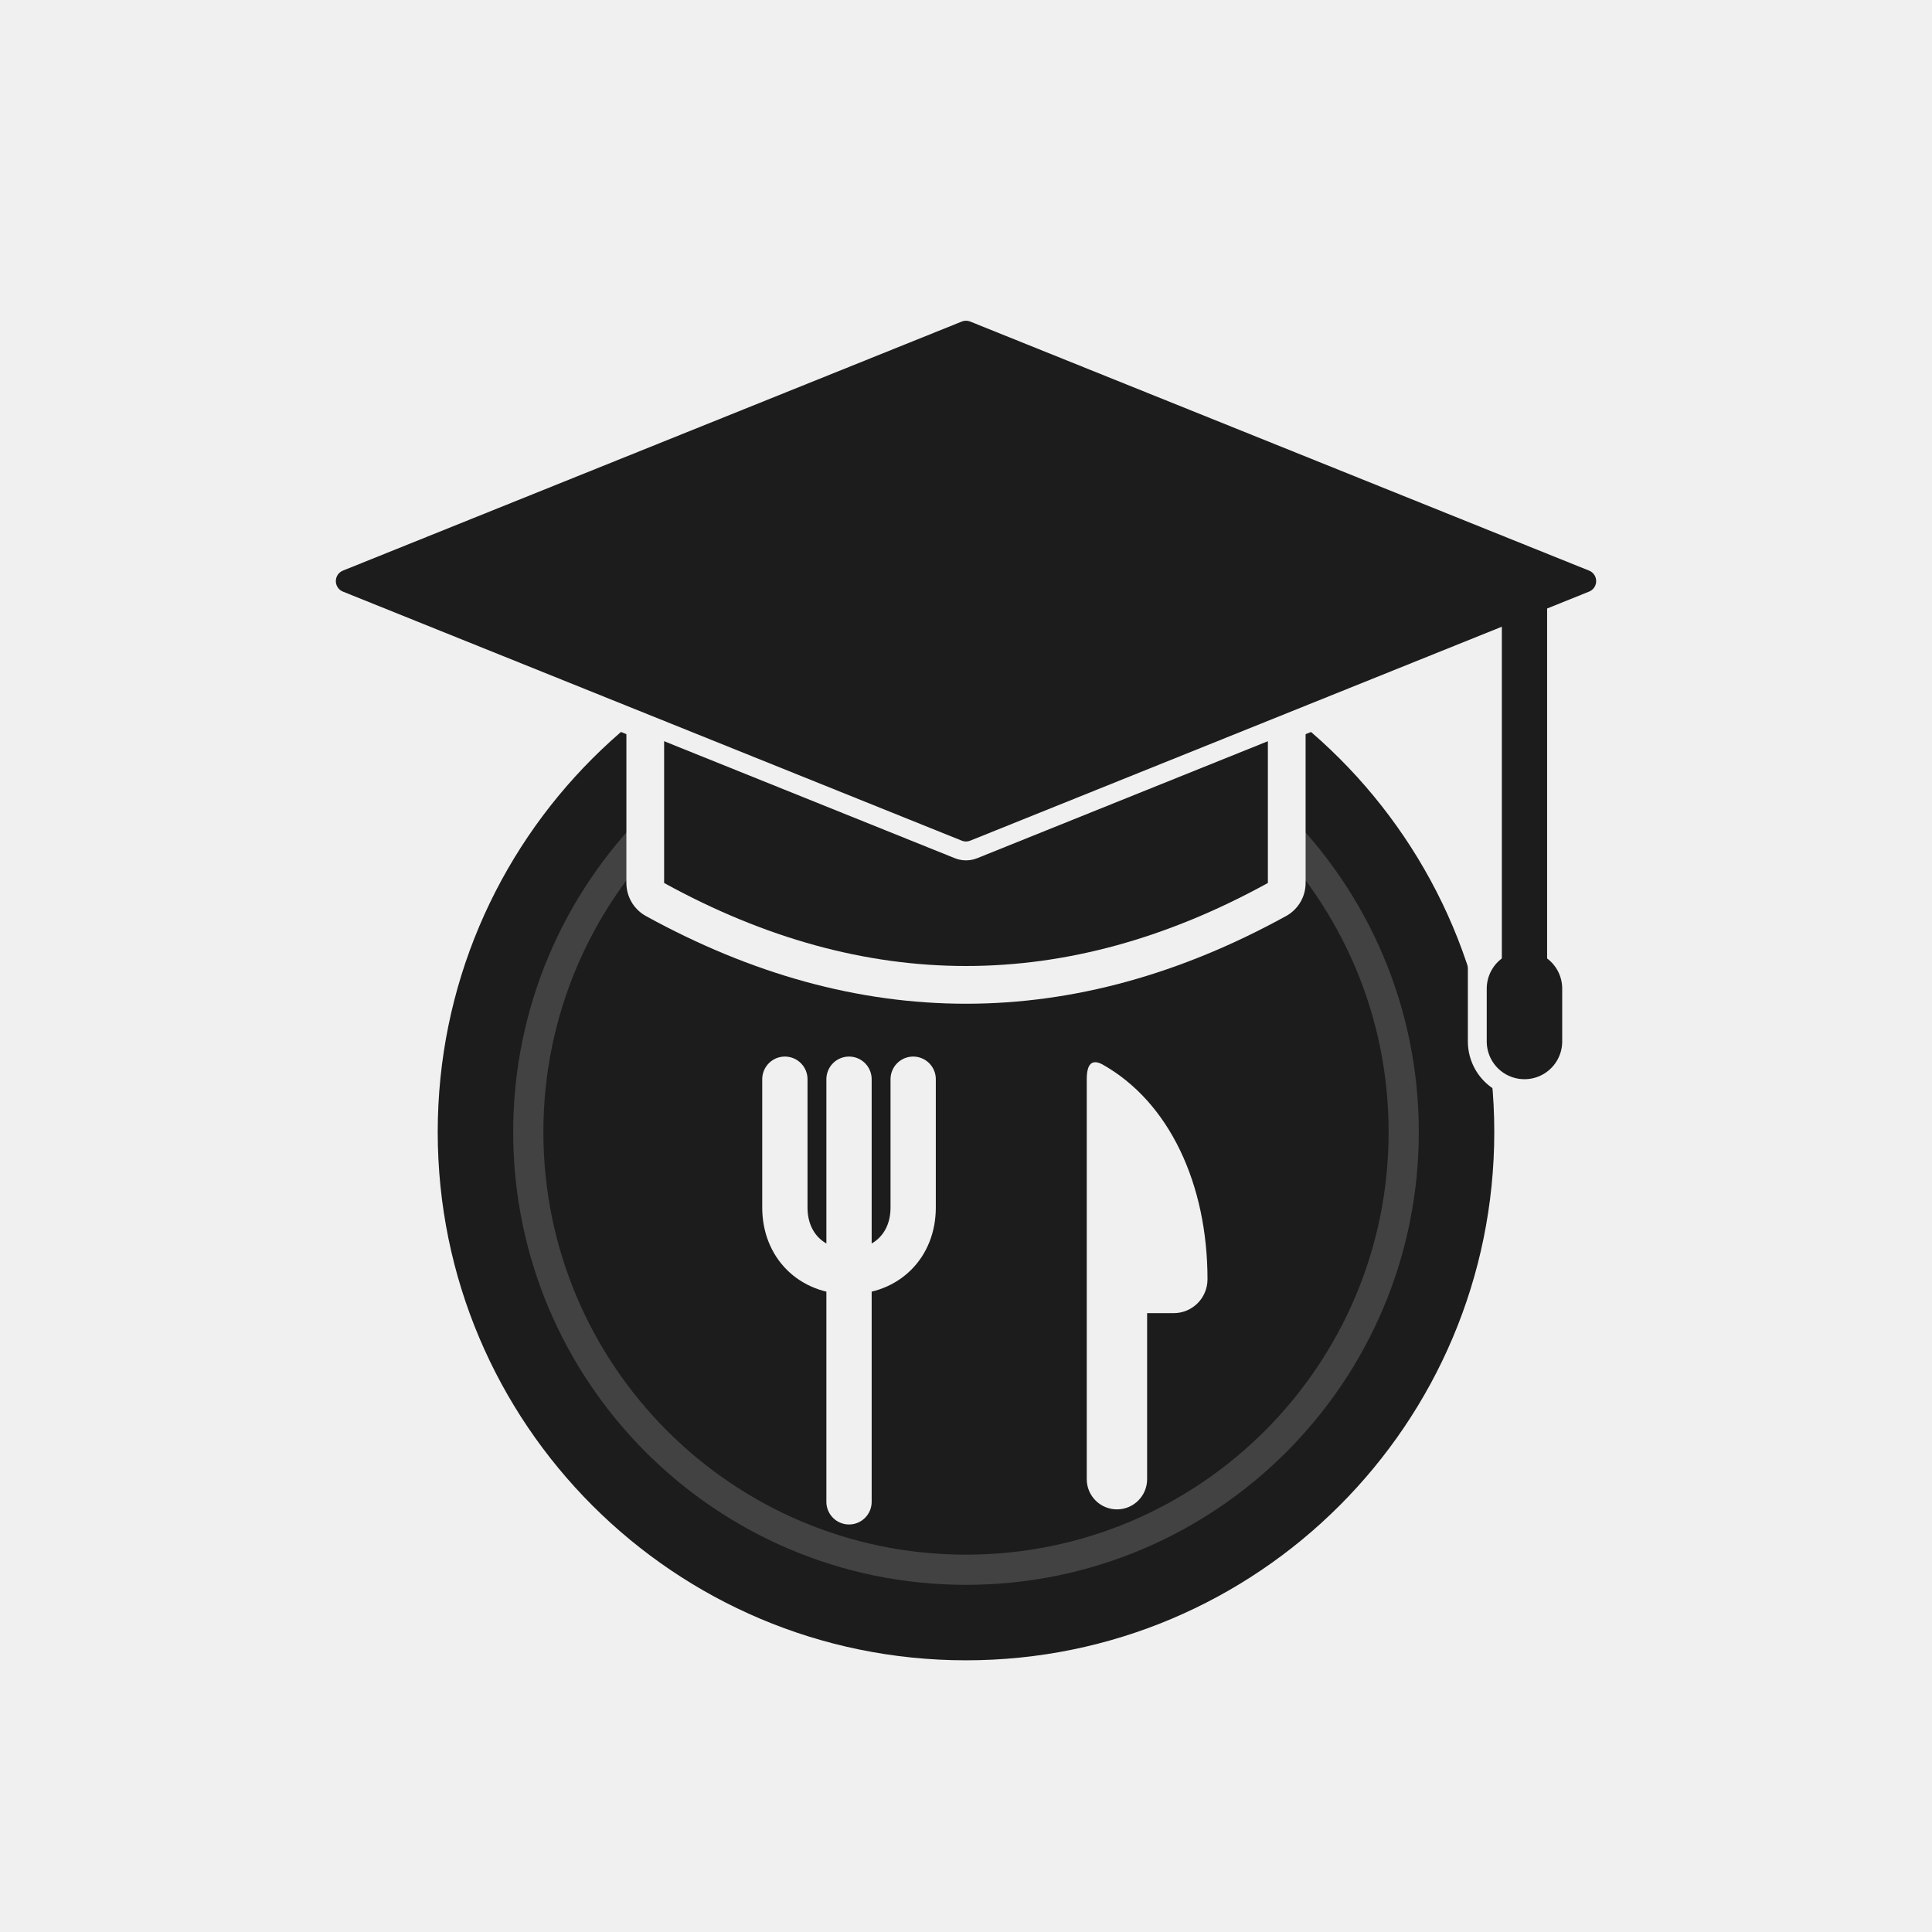
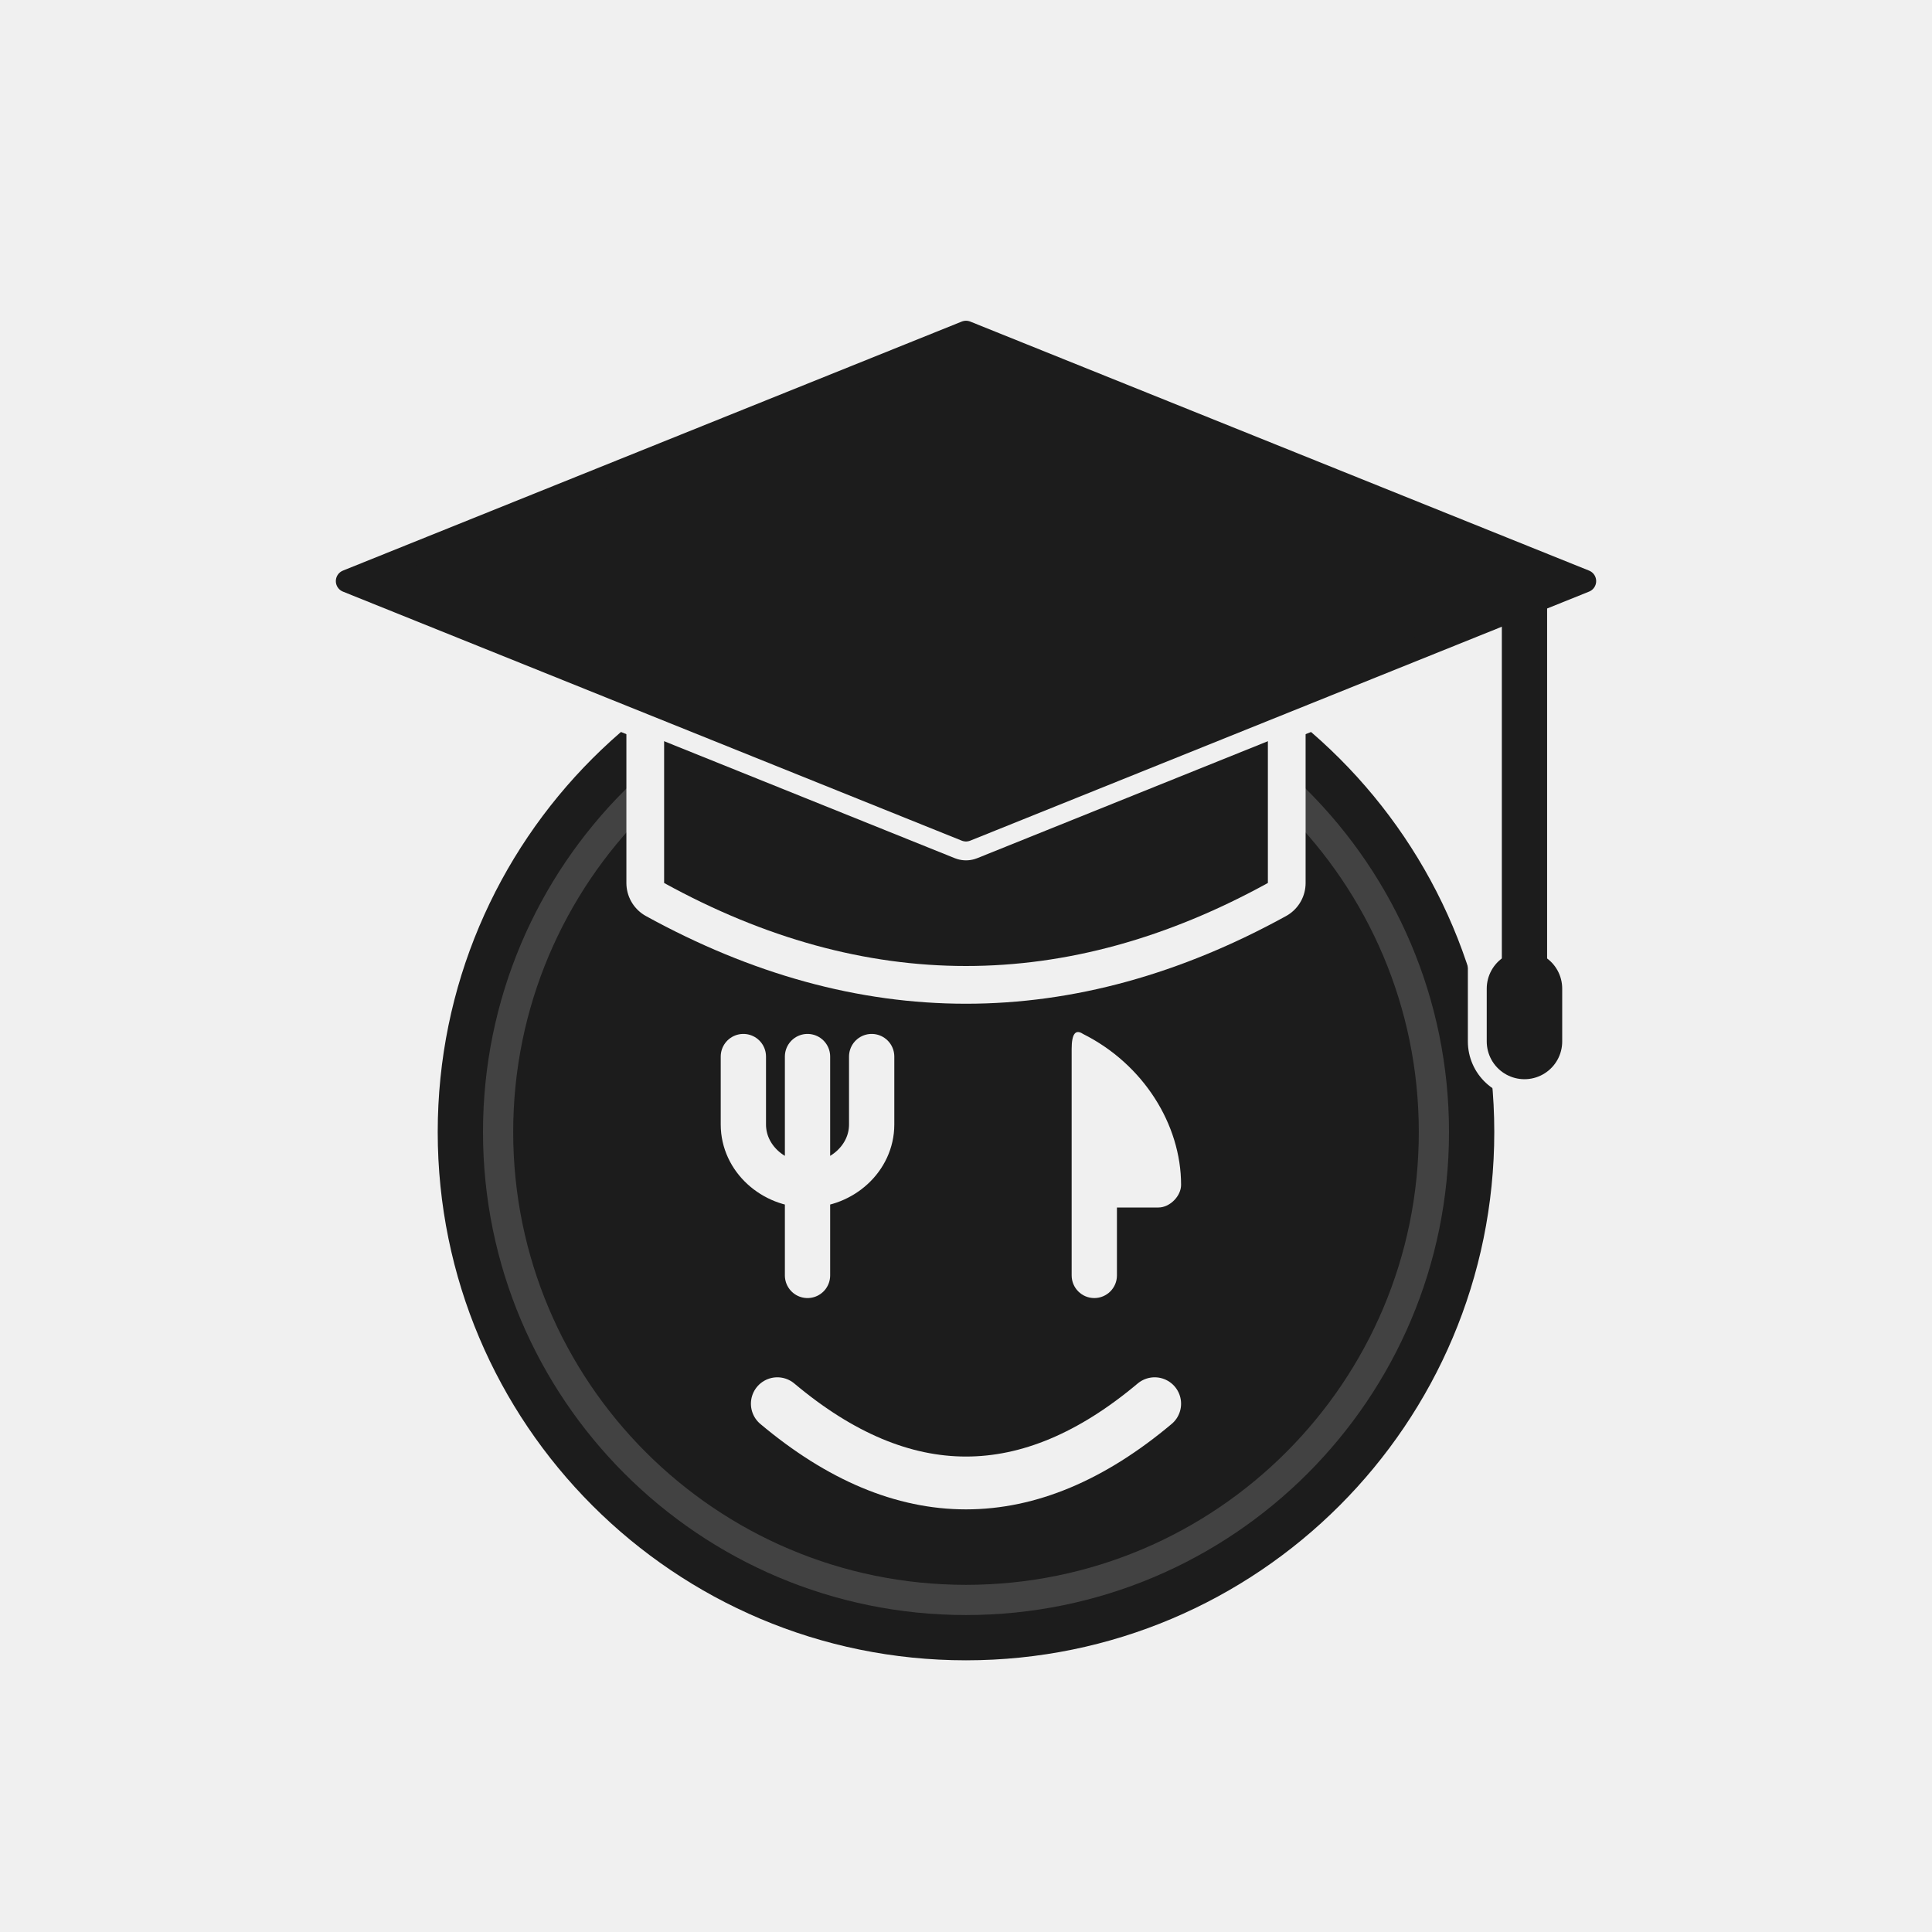
<svg xmlns="http://www.w3.org/2000/svg" viewBox="0 0 512 512" role="img" aria-label="MealScholar">
  <defs>
    <mask id="ms-glyph-plate" maskUnits="userSpaceOnUse" x="0" y="0" width="512" height="512">
      <path d="M0 0h512v512H0Z" fill="#fff" />
      <path d="M176 182v52q80 44 160 0v-52Z" fill="#000" stroke="#000" stroke-width="20" stroke-linejoin="round" />
      <path d="M256 88 420 154 256 220 92 154Z" fill="#000" stroke="#000" stroke-width="20" stroke-linejoin="round" />
-       <path d="M208 270v34c0 10 7 17 17 17s17-7 17-17v-34m-17 0v112" transform="translate(0 16)" fill="none" stroke="#000" stroke-width="12" stroke-linecap="round" stroke-linejoin="round" />
-       <path d="M292 266c18 10 28 32 28 57 0 5-4 9-9 9h-7v44a8 8 0 0 1-16 0V270q0-6 4-4Z" transform="translate(0 16)" fill="#000" />
+       <path d="M197 280v18c0 9 8 16 17 16s17-7 17-16v-18m-17 0v58" fill="none" stroke="#000" stroke-width="12" stroke-linecap="round" stroke-linejoin="round" />
+       <path d="M287 274c16 8 26 24 26 40 0 3-3 6-6 6h-11v18a6 6 0 0 1-12 0V278q0-6 3-4Z" fill="#000" />
+       <path d="M206 372Q256 414 306 372" fill="none" stroke="#000" stroke-width="14" stroke-linecap="round" />
      <path d="M404 156v120" fill="none" stroke="#000" stroke-width="30" stroke-linecap="round" />
-       <circle cx="256" cy="300" r="116" fill="none" stroke="#000" stroke-width="8" opacity="0.18" />
+       <circle cx="256" cy="300" r="124" fill="none" stroke="#000" stroke-width="8" opacity="0.18" />
    </mask>
    <mask id="ms-glyph-band" maskUnits="userSpaceOnUse" x="0" y="0" width="512" height="512">
      <path d="M0 0h512v512H0Z" fill="#fff" />
      <path d="M256 88 420 154 256 220 92 154Z" fill="#000" stroke="#000" stroke-width="16" stroke-linejoin="round" />
    </mask>
  </defs>
  <g fill="#1C1C1C">
    <circle cx="256" cy="300" r="140" mask="url(#ms-glyph-plate)" />
    <path d="M176 182v52q80 44 160 0v-52Z" mask="url(#ms-glyph-band)" />
    <path d="M256 88 420 154 256 220 92 154Z" stroke="#1C1C1C" stroke-width="6" stroke-linejoin="round" />
  </g>
  <path d="M404 156v112" fill="none" stroke="#1C1C1C" stroke-width="12" stroke-linecap="round" />
  <path d="M404 262v14" fill="none" stroke="#1C1C1C" stroke-width="20" stroke-linecap="round" />
</svg>
